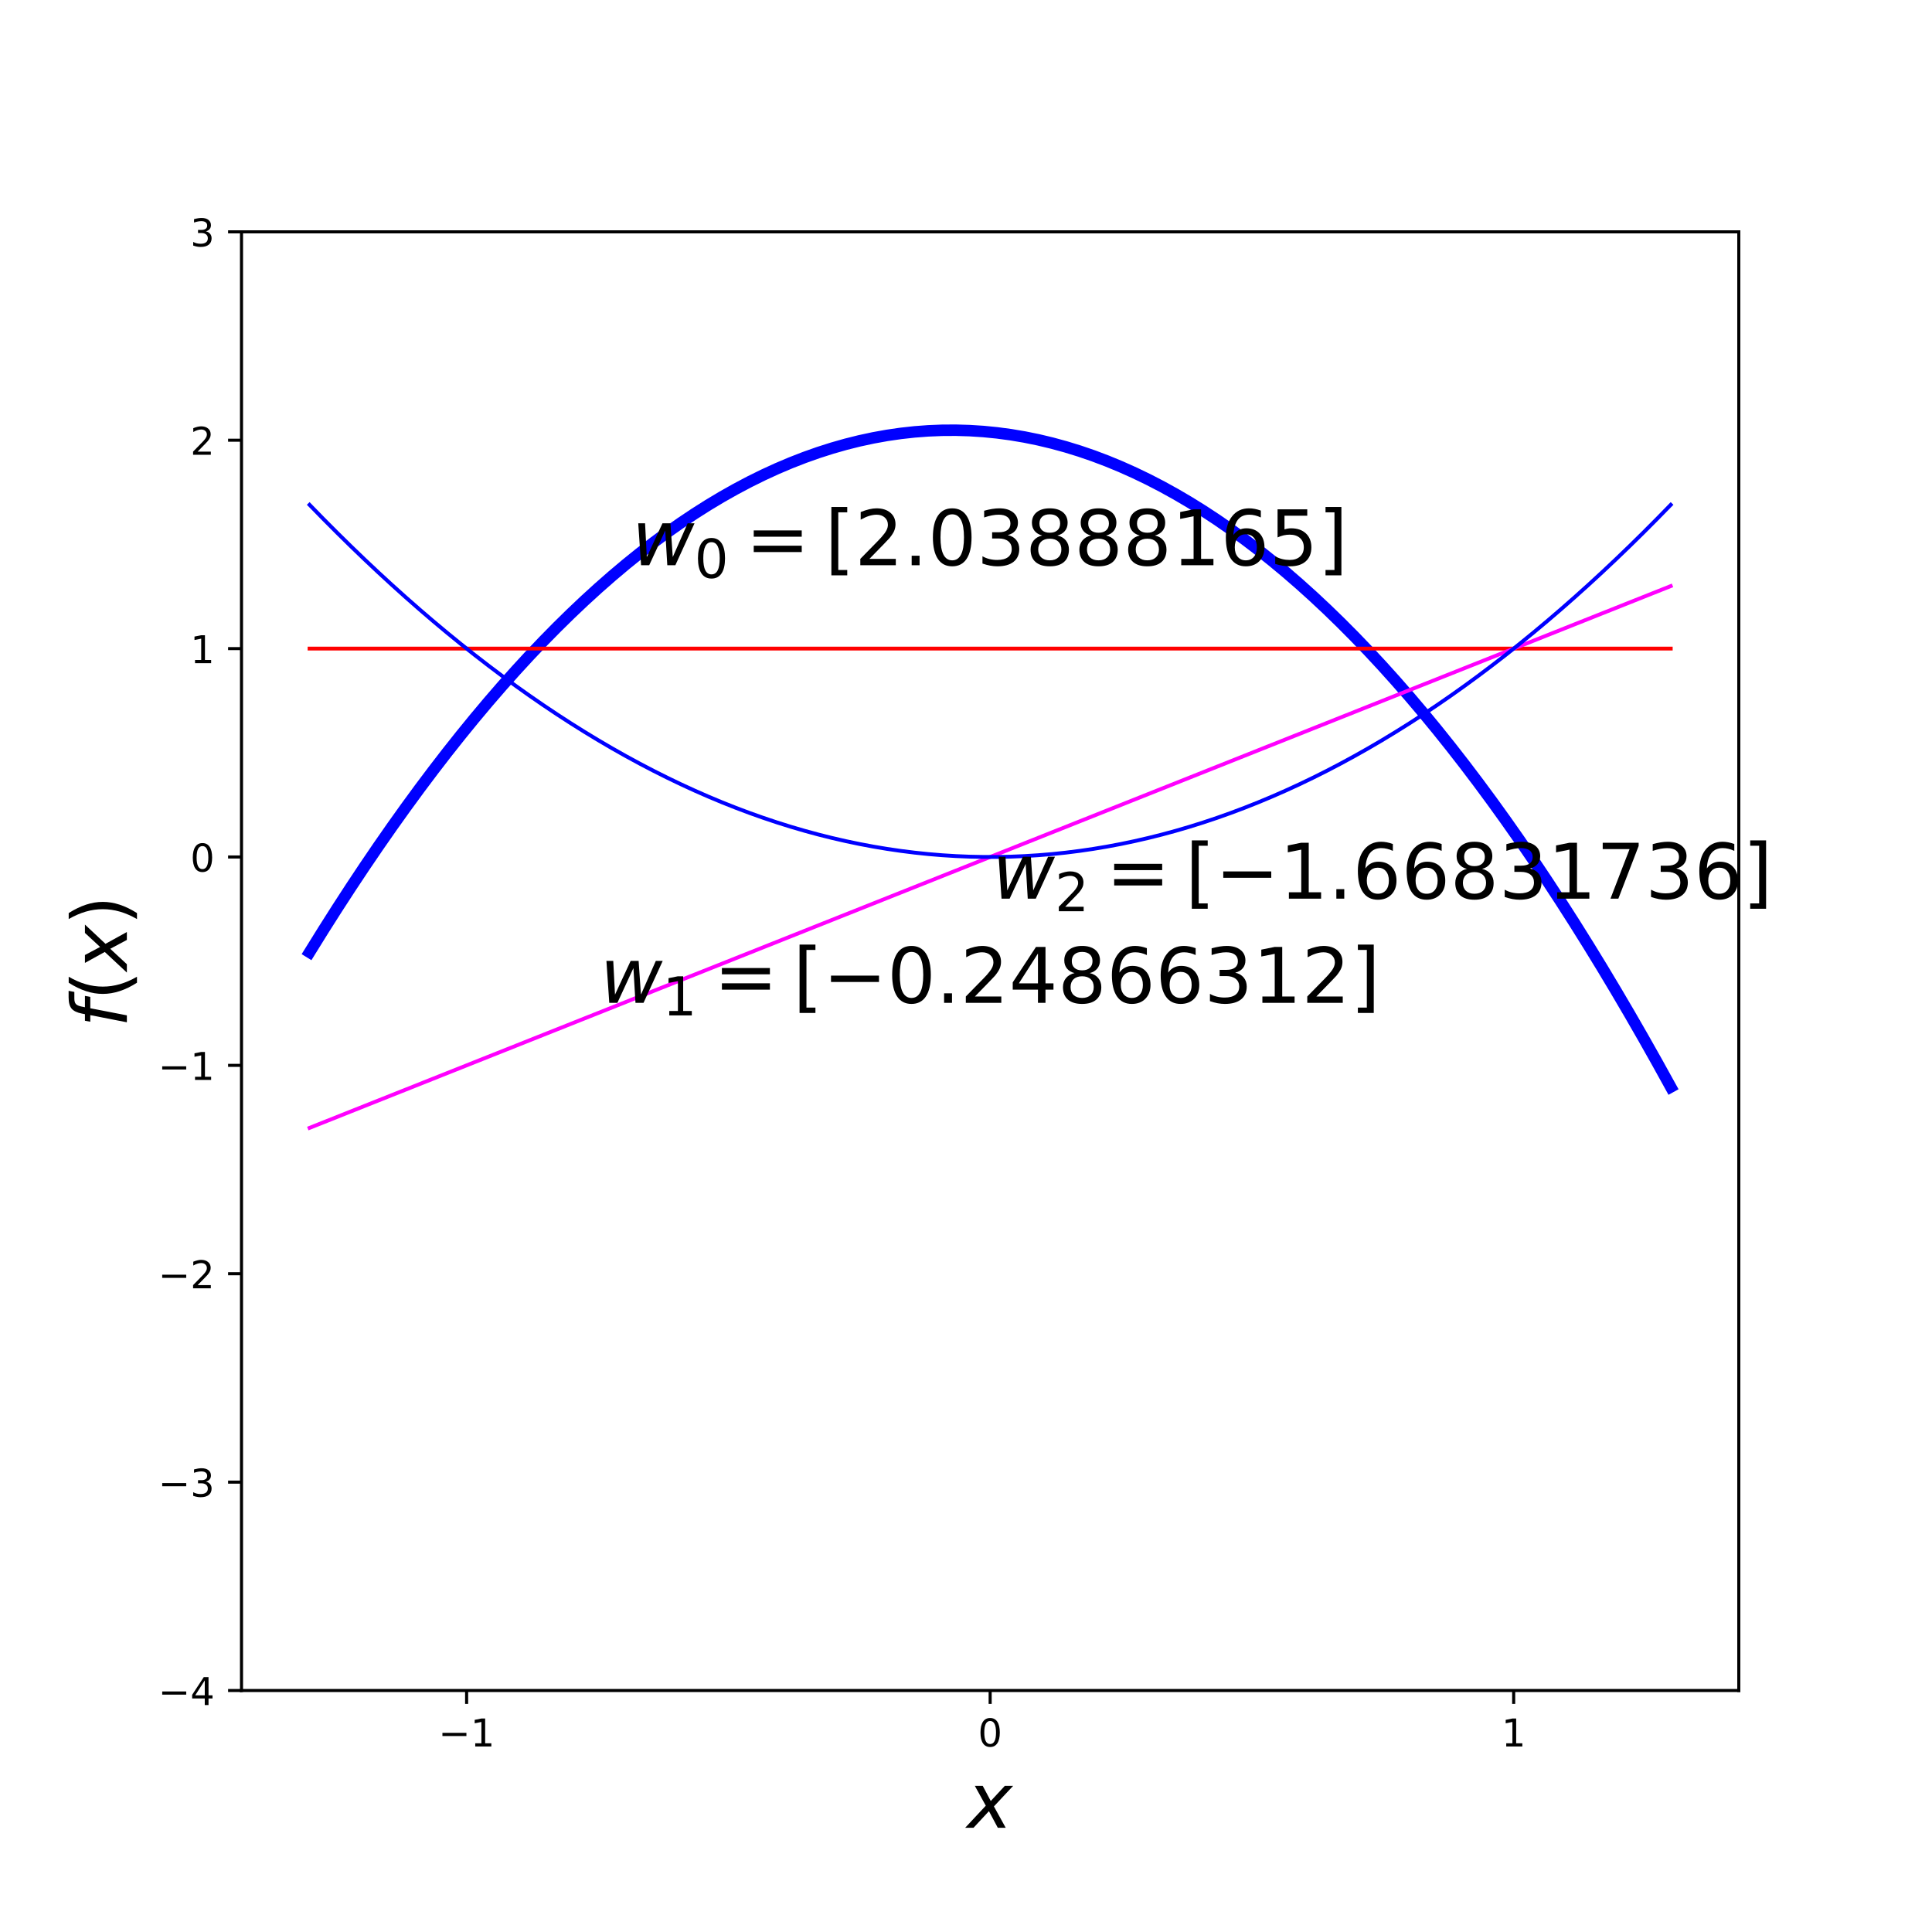
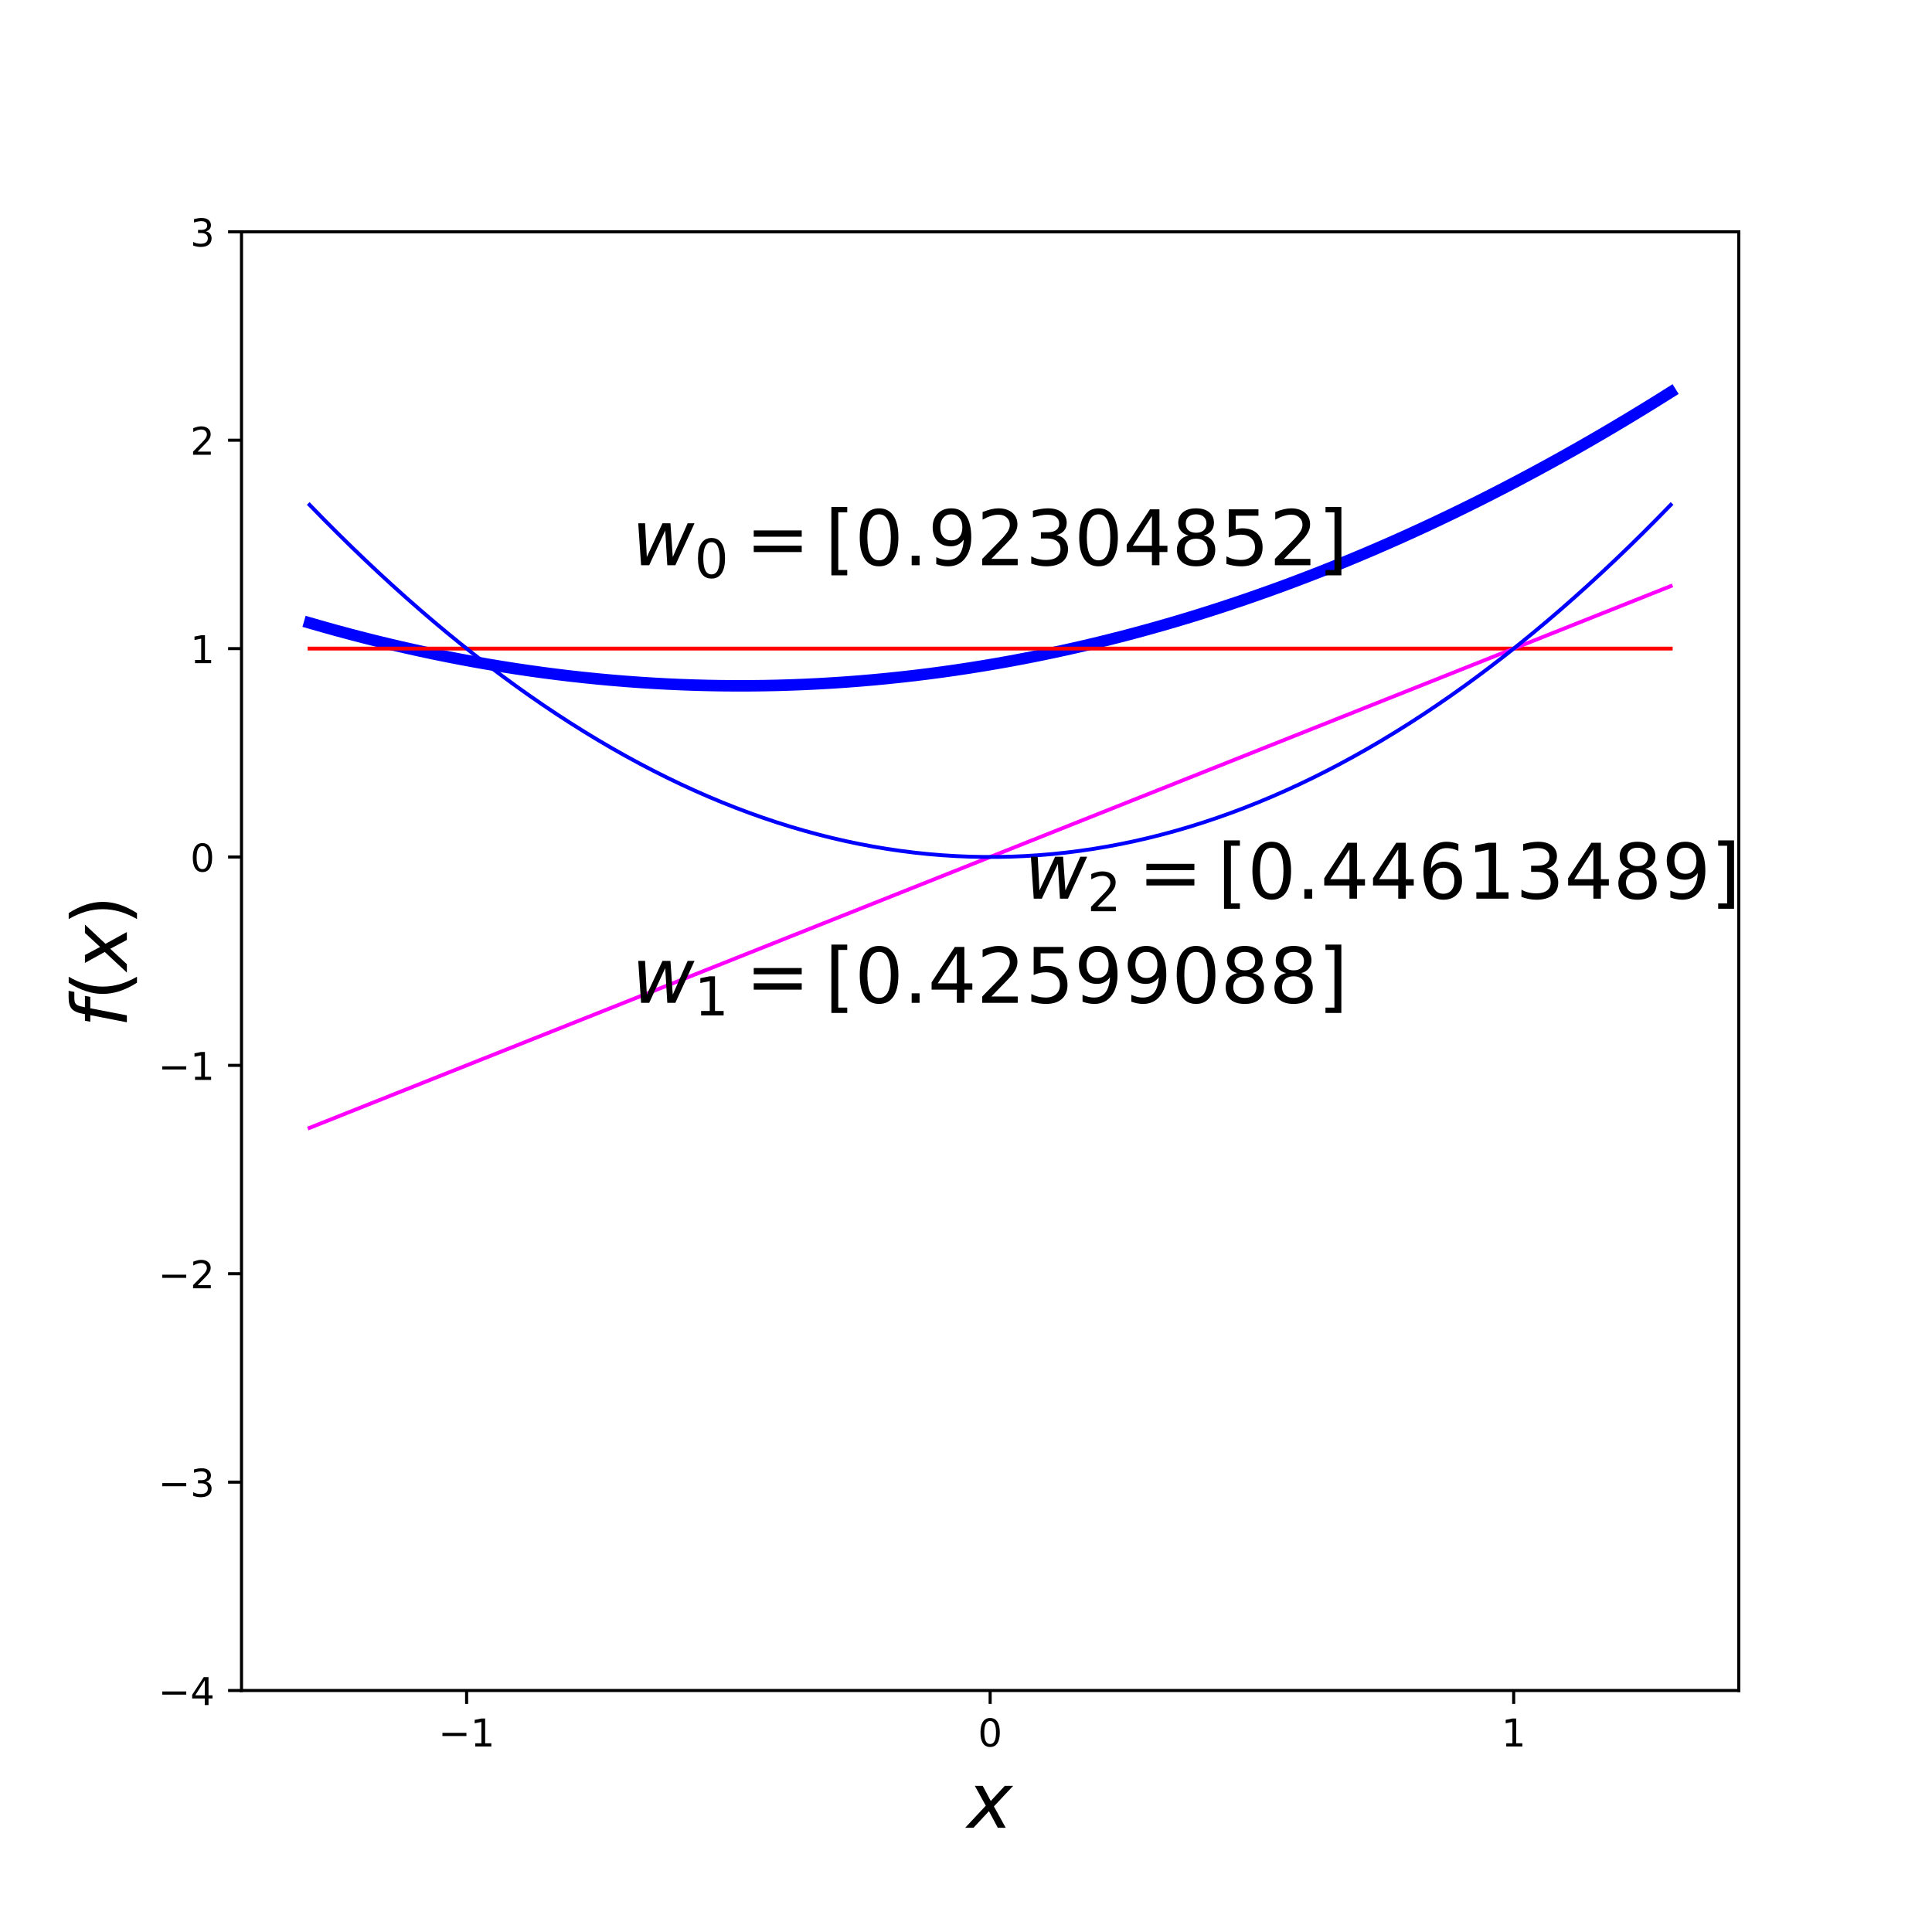
<svg xmlns="http://www.w3.org/2000/svg" xmlns:xlink="http://www.w3.org/1999/xlink" height="504pt" version="1.1" viewBox="0 0 504 504" width="504pt">
  <defs>
    <style type="text/css">
*{stroke-linecap:butt;stroke-linejoin:round;}
  </style>
  </defs>
  <g id="figure_1">
    <g id="patch_1">
      <path d="M 0 504  L 504 504  L 504 0  L 0 0  z " style="fill:none;" />
    </g>
    <g id="axes_1">
      <g id="patch_2">
        <path d="M 63 441  L 453.6 441  L 453.6 60.48  L 63 60.48  z " style="fill:none;" />
      </g>
      <g id="matplotlib.axis_1">
        <g id="xtick_1">
          <g id="line2d_1">
            <defs>
-               <path d="M 0 0  L 0 3.5  " id="m9ca0b32a2a" style="stroke:#000000;stroke-width:0.8;" />
-             </defs>
-             <g>
-               <use style="stroke:#000000;stroke-width:0.8;" x="121.727" xlink:href="#m9ca0b32a2a" y="441" />
+               <path d="M 0 0  L 0 3.5  " id="me545fd39de" style="stroke:#000000;stroke-width:0.8;" />
+             </defs>
+             <g>
+               <use style="stroke:#000000;stroke-width:0.8;" x="121.727" xlink:href="#me545fd39de" y="441" />
            </g>
          </g>
          <g id="text_1">
            <defs>
              <path d="M 10.594 35.5  L 73.188 35.5  L 73.188 27.203  L 10.594 27.203  z " id="DejaVuSans-2212" />
              <path d="M 12.406 8.297  L 28.516 8.297  L 28.516 63.922  L 10.984 60.406  L 10.984 69.391  L 28.422 72.906  L 38.281 72.906  L 38.281 8.297  L 54.391 8.297  L 54.391 0  L 12.406 0  z " id="DejaVuSans-31" />
            </defs>
            <g transform="translate(114.3555 455.5984)scale(0.1 -0.1)">
              <use xlink:href="#DejaVuSans-2212" />
              <use x="83.789" xlink:href="#DejaVuSans-31" />
            </g>
          </g>
        </g>
        <g id="xtick_2">
          <g id="line2d_2">
            <g>
-               <use style="stroke:#000000;stroke-width:0.8;" x="258.3" xlink:href="#m9ca0b32a2a" y="441" />
+               <use style="stroke:#000000;stroke-width:0.8;" x="258.3" xlink:href="#me545fd39de" y="441" />
            </g>
          </g>
          <g id="text_2">
            <defs>
              <path d="M 31.781 66.406  Q 24.172 66.406 20.328 58.906  Q 16.5 51.422 16.5 36.375  Q 16.5 21.391 20.328 13.891  Q 24.172 6.391 31.781 6.391  Q 39.453 6.391 43.281 13.891  Q 47.125 21.391 47.125 36.375  Q 47.125 51.422 43.281 58.906  Q 39.453 66.406 31.781 66.406  z M 31.781 74.219  Q 44.047 74.219 50.516 64.516  Q 56.984 54.828 56.984 36.375  Q 56.984 17.969 50.516 8.266  Q 44.047 -1.422 31.781 -1.422  Q 19.531 -1.422 13.062 8.266  Q 6.594 17.969 6.594 36.375  Q 6.594 54.828 13.062 64.516  Q 19.531 74.219 31.781 74.219  z " id="DejaVuSans-30" />
            </defs>
            <g transform="translate(255.1188 455.5984)scale(0.1 -0.1)">
              <use xlink:href="#DejaVuSans-30" />
            </g>
          </g>
        </g>
        <g id="xtick_3">
          <g id="line2d_3">
            <g>
-               <use style="stroke:#000000;stroke-width:0.8;" x="394.873" xlink:href="#m9ca0b32a2a" y="441" />
+               <use style="stroke:#000000;stroke-width:0.8;" x="394.873" xlink:href="#me545fd39de" y="441" />
            </g>
          </g>
          <g id="text_3">
            <g transform="translate(391.6922 455.5984)scale(0.1 -0.1)">
              <use xlink:href="#DejaVuSans-31" />
            </g>
          </g>
        </g>
        <g id="text_4">
          <defs>
            <path d="M 60.016 54.688  L 34.906 27.875  L 50.297 0  L 39.984 0  L 28.422 21.688  L 8.297 0  L -2.594 0  L 24.312 28.812  L 10.016 54.688  L 20.312 54.688  L 30.812 34.906  L 49.125 54.688  z " id="DejaVuSans-Oblique-78" />
          </defs>
          <g transform="translate(252.3 476.875)scale(0.2 -0.2)">
            <use transform="translate(0 0.3125)" xlink:href="#DejaVuSans-Oblique-78" />
          </g>
        </g>
      </g>
      <g id="matplotlib.axis_2">
        <g id="ytick_1">
          <g id="line2d_4">
            <defs>
-               <path d="M 0 0  L -3.5 0  " id="mf79752de7e" style="stroke:#000000;stroke-width:0.8;" />
-             </defs>
-             <g>
-               <use style="stroke:#000000;stroke-width:0.8;" x="63" xlink:href="#mf79752de7e" y="441" />
+               <path d="M 0 0  L -3.5 0  " id="mf4cc765313" style="stroke:#000000;stroke-width:0.8;" />
+             </defs>
+             <g>
+               <use style="stroke:#000000;stroke-width:0.8;" x="63" xlink:href="#mf4cc765313" y="441" />
            </g>
          </g>
          <g id="text_5">
            <defs>
              <path d="M 37.797 64.312  L 12.891 25.391  L 37.797 25.391  z M 35.203 72.906  L 47.609 72.906  L 47.609 25.391  L 58.016 25.391  L 58.016 17.188  L 47.609 17.188  L 47.609 0  L 37.797 0  L 37.797 17.188  L 4.891 17.188  L 4.891 26.703  z " id="DejaVuSans-34" />
            </defs>
            <g transform="translate(41.25781 444.7992)scale(0.1 -0.1)">
              <use xlink:href="#DejaVuSans-2212" />
              <use x="83.789" xlink:href="#DejaVuSans-34" />
            </g>
          </g>
        </g>
        <g id="ytick_2">
          <g id="line2d_5">
            <g>
-               <use style="stroke:#000000;stroke-width:0.8;" x="63" xlink:href="#mf79752de7e" y="386.64" />
+               <use style="stroke:#000000;stroke-width:0.8;" x="63" xlink:href="#mf4cc765313" y="386.64" />
            </g>
          </g>
          <g id="text_6">
            <defs>
              <path d="M 40.578 39.312  Q 47.656 37.797 51.625 33  Q 55.609 28.219 55.609 21.188  Q 55.609 10.406 48.188 4.484  Q 40.766 -1.422 27.094 -1.422  Q 22.516 -1.422 17.656 -0.516  Q 12.797 0.391 7.625 2.203  L 7.625 11.719  Q 11.719 9.328 16.594 8.109  Q 21.484 6.891 26.812 6.891  Q 36.078 6.891 40.938 10.547  Q 45.797 14.203 45.797 21.188  Q 45.797 27.641 41.281 31.266  Q 36.766 34.906 28.719 34.906  L 20.219 34.906  L 20.219 43.016  L 29.109 43.016  Q 36.375 43.016 40.234 45.922  Q 44.094 48.828 44.094 54.297  Q 44.094 59.906 40.109 62.906  Q 36.141 65.922 28.719 65.922  Q 24.656 65.922 20.016 65.031  Q 15.375 64.156 9.812 62.312  L 9.812 71.094  Q 15.438 72.656 20.344 73.438  Q 25.25 74.219 29.594 74.219  Q 40.828 74.219 47.359 69.109  Q 53.906 64.016 53.906 55.328  Q 53.906 49.266 50.438 45.094  Q 46.969 40.922 40.578 39.312  z " id="DejaVuSans-33" />
            </defs>
            <g transform="translate(41.25781 390.4392)scale(0.1 -0.1)">
              <use xlink:href="#DejaVuSans-2212" />
              <use x="83.789" xlink:href="#DejaVuSans-33" />
            </g>
          </g>
        </g>
        <g id="ytick_3">
          <g id="line2d_6">
            <g>
-               <use style="stroke:#000000;stroke-width:0.8;" x="63" xlink:href="#mf79752de7e" y="332.28" />
+               <use style="stroke:#000000;stroke-width:0.8;" x="63" xlink:href="#mf4cc765313" y="332.28" />
            </g>
          </g>
          <g id="text_7">
            <defs>
              <path d="M 19.188 8.297  L 53.609 8.297  L 53.609 0  L 7.328 0  L 7.328 8.297  Q 12.938 14.109 22.625 23.891  Q 32.328 33.688 34.812 36.531  Q 39.547 41.844 41.422 45.531  Q 43.312 49.219 43.312 52.781  Q 43.312 58.594 39.234 62.25  Q 35.156 65.922 28.609 65.922  Q 23.969 65.922 18.812 64.312  Q 13.672 62.703 7.812 59.422  L 7.812 69.391  Q 13.766 71.781 18.938 73  Q 24.125 74.219 28.422 74.219  Q 39.75 74.219 46.484 68.547  Q 53.219 62.891 53.219 53.422  Q 53.219 48.922 51.531 44.891  Q 49.859 40.875 45.406 35.406  Q 44.188 33.984 37.641 27.219  Q 31.109 20.453 19.188 8.297  z " id="DejaVuSans-32" />
            </defs>
            <g transform="translate(41.25781 336.0792)scale(0.1 -0.1)">
              <use xlink:href="#DejaVuSans-2212" />
              <use x="83.789" xlink:href="#DejaVuSans-32" />
            </g>
          </g>
        </g>
        <g id="ytick_4">
          <g id="line2d_7">
            <g>
-               <use style="stroke:#000000;stroke-width:0.8;" x="63" xlink:href="#mf79752de7e" y="277.92" />
+               <use style="stroke:#000000;stroke-width:0.8;" x="63" xlink:href="#mf4cc765313" y="277.92" />
            </g>
          </g>
          <g id="text_8">
            <g transform="translate(41.25781 281.7192)scale(0.1 -0.1)">
              <use xlink:href="#DejaVuSans-2212" />
              <use x="83.789" xlink:href="#DejaVuSans-31" />
            </g>
          </g>
        </g>
        <g id="ytick_5">
          <g id="line2d_8">
            <g>
-               <use style="stroke:#000000;stroke-width:0.8;" x="63" xlink:href="#mf79752de7e" y="223.56" />
+               <use style="stroke:#000000;stroke-width:0.8;" x="63" xlink:href="#mf4cc765313" y="223.56" />
            </g>
          </g>
          <g id="text_9">
            <g transform="translate(49.6375 227.3592)scale(0.1 -0.1)">
              <use xlink:href="#DejaVuSans-30" />
            </g>
          </g>
        </g>
        <g id="ytick_6">
          <g id="line2d_9">
            <g>
-               <use style="stroke:#000000;stroke-width:0.8;" x="63" xlink:href="#mf79752de7e" y="169.2" />
+               <use style="stroke:#000000;stroke-width:0.8;" x="63" xlink:href="#mf4cc765313" y="169.2" />
            </g>
          </g>
          <g id="text_10">
            <g transform="translate(49.6375 172.9992)scale(0.1 -0.1)">
              <use xlink:href="#DejaVuSans-31" />
            </g>
          </g>
        </g>
        <g id="ytick_7">
          <g id="line2d_10">
            <g>
-               <use style="stroke:#000000;stroke-width:0.8;" x="63" xlink:href="#mf79752de7e" y="114.84" />
+               <use style="stroke:#000000;stroke-width:0.8;" x="63" xlink:href="#mf4cc765313" y="114.84" />
            </g>
          </g>
          <g id="text_11">
            <g transform="translate(49.6375 118.6392)scale(0.1 -0.1)">
              <use xlink:href="#DejaVuSans-32" />
            </g>
          </g>
        </g>
        <g id="ytick_8">
          <g id="line2d_11">
            <g>
-               <use style="stroke:#000000;stroke-width:0.8;" x="63" xlink:href="#mf79752de7e" y="60.48" />
+               <use style="stroke:#000000;stroke-width:0.8;" x="63" xlink:href="#mf4cc765313" y="60.48" />
            </g>
          </g>
          <g id="text_12">
            <g transform="translate(49.6375 64.27922)scale(0.1 -0.1)">
              <use xlink:href="#DejaVuSans-33" />
            </g>
          </g>
        </g>
        <g id="text_13">
          <defs>
            <path d="M 47.797 75.984  L 46.391 68.5  L 37.797 68.5  Q 32.906 68.5 30.688 66.578  Q 28.469 64.656 27.391 59.516  L 26.422 54.688  L 41.219 54.688  L 39.891 47.703  L 25.094 47.703  L 15.828 0  L 6.781 0  L 16.109 47.703  L 7.516 47.703  L 8.797 54.688  L 17.391 54.688  L 18.109 58.5  Q 19.969 68.172 24.625 72.078  Q 29.297 75.984 39.312 75.984  z " id="DejaVuSans-Oblique-66" />
            <path d="M 31 75.875  Q 24.469 64.656 21.281 53.656  Q 18.109 42.672 18.109 31.391  Q 18.109 20.125 21.312 9.062  Q 24.516 -2 31 -13.188  L 23.188 -13.188  Q 15.875 -1.703 12.234 9.375  Q 8.594 20.453 8.594 31.391  Q 8.594 42.281 12.203 53.312  Q 15.828 64.359 23.188 75.875  z " id="DejaVuSans-28" />
            <path d="M 8.016 75.875  L 15.828 75.875  Q 23.141 64.359 26.781 53.312  Q 30.422 42.281 30.422 31.391  Q 30.422 20.453 26.781 9.375  Q 23.141 -1.703 15.828 -13.188  L 8.016 -13.188  Q 14.5 -2 17.703 9.062  Q 20.906 20.125 20.906 31.391  Q 20.906 42.672 17.703 53.656  Q 14.5 64.656 8.016 75.875  z " id="DejaVuSans-29" />
          </defs>
          <g transform="translate(33.09844 268.04)rotate(-90)scale(0.2 -0.2)">
            <use transform="translate(0 0.015625)" xlink:href="#DejaVuSans-Oblique-66" />
            <use transform="translate(35.20508 0.015625)" xlink:href="#DejaVuSans-28" />
            <use transform="translate(74.21875 0.015625)" xlink:href="#DejaVuSans-Oblique-78" />
            <use transform="translate(133.3984 0.015625)" xlink:href="#DejaVuSans-29" />
          </g>
        </g>
      </g>
      <g id="line2d_12">
-         <path clip-path="url(#p54ebf126b9)" d="M 80.755 248.42  L 84.341 242.645  L 87.928 236.995  L 91.515 231.47  L 95.102 226.07  L 98.688 220.796  L 102.275 215.646  L 105.862 210.622  L 109.449 205.722  L 113.036 200.948  L 116.622 196.299  L 120.209 191.775  L 123.796 187.376  L 127.383 183.102  L 130.969 178.954  L 134.556 174.93  L 138.143 171.032  L 141.73 167.258  L 145.317 163.61  L 148.903 160.087  L 152.49 156.689  L 156.077 153.416  L 159.664 150.268  L 163.25 147.245  L 166.837 144.348  L 170.424 141.575  L 174.011 138.928  L 177.598 136.405  L 181.184 134.008  L 184.771 131.736  L 188.358 129.589  L 191.945 127.567  L 195.531 125.67  L 199.118 123.898  L 202.705 122.252  L 206.292 120.73  L 209.879 119.334  L 213.465 118.062  L 217.052 116.916  L 220.639 115.895  L 224.226 114.999  L 227.812 114.228  L 231.399 113.582  L 234.986 113.062  L 238.573 112.666  L 242.16 112.396  L 245.746 112.25  L 249.333 112.23  L 252.92 112.335  L 256.507 112.565  L 260.093 112.92  L 263.68 113.4  L 267.267 114.005  L 270.854 114.735  L 274.44 115.591  L 278.027 116.571  L 281.614 117.677  L 285.201 118.907  L 288.788 120.263  L 292.374 121.744  L 295.961 123.35  L 299.548 125.081  L 303.135 126.937  L 306.721 128.919  L 310.308 131.025  L 313.895 133.257  L 317.482 135.613  L 321.069 138.095  L 324.655 140.702  L 328.242 143.434  L 331.829 146.291  L 335.416 149.273  L 339.002 152.38  L 342.589 155.613  L 346.176 158.97  L 349.763 162.453  L 353.35 166.06  L 356.936 169.793  L 360.523 173.651  L 364.11 177.634  L 367.697 181.742  L 371.283 185.975  L 374.87 190.333  L 378.457 194.817  L 382.044 199.425  L 385.631 204.159  L 389.217 209.018  L 392.804 214.001  L 396.391 219.11  L 399.978 224.344  L 403.564 229.703  L 407.151 235.187  L 410.738 240.797  L 414.325 246.531  L 417.912 252.391  L 421.498 258.375  L 425.085 264.485  L 428.672 270.72  L 432.259 277.08  L 435.845 283.565  " style="fill:none;stroke:#0000ff;stroke-linecap:square;stroke-width:3;" />
+         <path clip-path="url(#p36ac62443d)" d="M 80.755 162.501  L 84.341 163.532  L 87.928 164.53  L 91.515 165.494  L 95.102 166.425  L 98.688 167.322  L 102.275 168.186  L 105.862 169.016  L 109.449 169.813  L 113.036 170.577  L 116.622 171.307  L 120.209 172.003  L 123.796 172.667  L 127.383 173.296  L 130.969 173.892  L 134.556 174.455  L 138.143 174.984  L 141.73 175.48  L 145.317 175.943  L 148.903 176.372  L 152.49 176.767  L 156.077 177.129  L 159.664 177.458  L 163.25 177.753  L 166.837 178.014  L 170.424 178.243  L 174.011 178.437  L 177.598 178.599  L 181.184 178.726  L 184.771 178.821  L 188.358 178.882  L 191.945 178.909  L 195.531 178.903  L 199.118 178.864  L 202.705 178.791  L 206.292 178.685  L 209.879 178.545  L 213.465 178.371  L 217.052 178.165  L 220.639 177.925  L 224.226 177.651  L 227.812 177.344  L 231.399 177.003  L 234.986 176.629  L 238.573 176.222  L 242.16 175.781  L 245.746 175.307  L 249.333 174.799  L 252.92 174.258  L 256.507 173.683  L 260.093 173.075  L 263.68 172.433  L 267.267 171.758  L 270.854 171.05  L 274.44 170.308  L 278.027 169.532  L 281.614 168.723  L 285.201 167.881  L 288.788 167.005  L 292.374 166.096  L 295.961 165.153  L 299.548 164.177  L 303.135 163.167  L 306.721 162.124  L 310.308 161.048  L 313.895 159.938  L 317.482 158.794  L 321.069 157.618  L 324.655 156.407  L 328.242 155.163  L 331.829 153.886  L 335.416 152.576  L 339.002 151.231  L 342.589 149.854  L 346.176 148.443  L 349.763 146.998  L 353.35 145.52  L 356.936 144.009  L 360.523 142.464  L 364.11 140.886  L 367.697 139.274  L 371.283 137.629  L 374.87 135.95  L 378.457 134.238  L 382.044 132.492  L 385.631 130.713  L 389.217 128.9  L 392.804 127.055  L 396.391 125.175  L 399.978 123.262  L 403.564 121.316  L 407.151 119.336  L 410.738 117.323  L 414.325 115.276  L 417.912 113.196  L 421.498 111.082  L 425.085 108.935  L 428.672 106.755  L 432.259 104.541  L 435.845 102.293  " style="fill:none;stroke:#0000ff;stroke-linecap:square;stroke-width:3;" />
      </g>
      <g id="line2d_13">
-         <path clip-path="url(#p54ebf126b9)" d="M 80.755 169.2  L 84.341 169.2  L 87.928 169.2  L 91.515 169.2  L 95.102 169.2  L 98.688 169.2  L 102.275 169.2  L 105.862 169.2  L 109.449 169.2  L 113.036 169.2  L 116.622 169.2  L 120.209 169.2  L 123.796 169.2  L 127.383 169.2  L 130.969 169.2  L 134.556 169.2  L 138.143 169.2  L 141.73 169.2  L 145.317 169.2  L 148.903 169.2  L 152.49 169.2  L 156.077 169.2  L 159.664 169.2  L 163.25 169.2  L 166.837 169.2  L 170.424 169.2  L 174.011 169.2  L 177.598 169.2  L 181.184 169.2  L 184.771 169.2  L 188.358 169.2  L 191.945 169.2  L 195.531 169.2  L 199.118 169.2  L 202.705 169.2  L 206.292 169.2  L 209.879 169.2  L 213.465 169.2  L 217.052 169.2  L 220.639 169.2  L 224.226 169.2  L 227.812 169.2  L 231.399 169.2  L 234.986 169.2  L 238.573 169.2  L 242.16 169.2  L 245.746 169.2  L 249.333 169.2  L 252.92 169.2  L 256.507 169.2  L 260.093 169.2  L 263.68 169.2  L 267.267 169.2  L 270.854 169.2  L 274.44 169.2  L 278.027 169.2  L 281.614 169.2  L 285.201 169.2  L 288.788 169.2  L 292.374 169.2  L 295.961 169.2  L 299.548 169.2  L 303.135 169.2  L 306.721 169.2  L 310.308 169.2  L 313.895 169.2  L 317.482 169.2  L 321.069 169.2  L 324.655 169.2  L 328.242 169.2  L 331.829 169.2  L 335.416 169.2  L 339.002 169.2  L 342.589 169.2  L 346.176 169.2  L 349.763 169.2  L 353.35 169.2  L 356.936 169.2  L 360.523 169.2  L 364.11 169.2  L 367.697 169.2  L 371.283 169.2  L 374.87 169.2  L 378.457 169.2  L 382.044 169.2  L 385.631 169.2  L 389.217 169.2  L 392.804 169.2  L 396.391 169.2  L 399.978 169.2  L 403.564 169.2  L 407.151 169.2  L 410.738 169.2  L 414.325 169.2  L 417.912 169.2  L 421.498 169.2  L 425.085 169.2  L 428.672 169.2  L 432.259 169.2  L 435.845 169.2  " style="fill:none;stroke:#ff0000;stroke-linecap:square;" />
+         <path clip-path="url(#p36ac62443d)" d="M 80.755 169.2  L 84.341 169.2  L 87.928 169.2  L 91.515 169.2  L 95.102 169.2  L 98.688 169.2  L 102.275 169.2  L 105.862 169.2  L 109.449 169.2  L 113.036 169.2  L 116.622 169.2  L 120.209 169.2  L 123.796 169.2  L 127.383 169.2  L 130.969 169.2  L 134.556 169.2  L 138.143 169.2  L 141.73 169.2  L 145.317 169.2  L 148.903 169.2  L 152.49 169.2  L 156.077 169.2  L 159.664 169.2  L 163.25 169.2  L 166.837 169.2  L 170.424 169.2  L 174.011 169.2  L 177.598 169.2  L 181.184 169.2  L 184.771 169.2  L 188.358 169.2  L 191.945 169.2  L 195.531 169.2  L 199.118 169.2  L 202.705 169.2  L 206.292 169.2  L 209.879 169.2  L 213.465 169.2  L 217.052 169.2  L 220.639 169.2  L 224.226 169.2  L 227.812 169.2  L 231.399 169.2  L 234.986 169.2  L 238.573 169.2  L 242.16 169.2  L 245.746 169.2  L 249.333 169.2  L 252.92 169.2  L 256.507 169.2  L 260.093 169.2  L 263.68 169.2  L 267.267 169.2  L 270.854 169.2  L 274.44 169.2  L 278.027 169.2  L 281.614 169.2  L 285.201 169.2  L 288.788 169.2  L 292.374 169.2  L 295.961 169.2  L 299.548 169.2  L 303.135 169.2  L 306.721 169.2  L 310.308 169.2  L 313.895 169.2  L 317.482 169.2  L 321.069 169.2  L 324.655 169.2  L 328.242 169.2  L 331.829 169.2  L 335.416 169.2  L 339.002 169.2  L 342.589 169.2  L 346.176 169.2  L 349.763 169.2  L 353.35 169.2  L 356.936 169.2  L 360.523 169.2  L 364.11 169.2  L 367.697 169.2  L 371.283 169.2  L 374.87 169.2  L 378.457 169.2  L 382.044 169.2  L 385.631 169.2  L 389.217 169.2  L 392.804 169.2  L 396.391 169.2  L 399.978 169.2  L 403.564 169.2  L 407.151 169.2  L 410.738 169.2  L 414.325 169.2  L 417.912 169.2  L 421.498 169.2  L 425.085 169.2  L 428.672 169.2  L 432.259 169.2  L 435.845 169.2  " style="fill:none;stroke:#ff0000;stroke-linecap:square;" />
      </g>
      <g id="line2d_14">
-         <path clip-path="url(#p54ebf126b9)" d="M 80.755 294.228  L 84.341 292.8  L 87.928 291.373  L 91.515 289.945  L 95.102 288.517  L 98.688 287.09  L 102.275 285.662  L 105.862 284.235  L 109.449 282.807  L 113.036 281.379  L 116.622 279.952  L 120.209 278.524  L 123.796 277.096  L 127.383 275.669  L 130.969 274.241  L 134.556 272.813  L 138.143 271.386  L 141.73 269.958  L 145.317 268.531  L 148.903 267.103  L 152.49 265.675  L 156.077 264.248  L 159.664 262.82  L 163.25 261.392  L 166.837 259.965  L 170.424 258.537  L 174.011 257.109  L 177.598 255.682  L 181.184 254.254  L 184.771 252.827  L 188.358 251.399  L 191.945 249.971  L 195.531 248.544  L 199.118 247.116  L 202.705 245.688  L 206.292 244.261  L 209.879 242.833  L 213.465 241.405  L 217.052 239.978  L 220.639 238.55  L 224.226 237.123  L 227.812 235.695  L 231.399 234.267  L 234.986 232.84  L 238.573 231.412  L 242.16 229.984  L 245.746 228.557  L 249.333 227.129  L 252.92 225.701  L 256.507 224.274  L 260.093 222.846  L 263.68 221.419  L 267.267 219.991  L 270.854 218.563  L 274.44 217.136  L 278.027 215.708  L 281.614 214.28  L 285.201 212.853  L 288.788 211.425  L 292.374 209.997  L 295.961 208.57  L 299.548 207.142  L 303.135 205.715  L 306.721 204.287  L 310.308 202.859  L 313.895 201.432  L 317.482 200.004  L 321.069 198.576  L 324.655 197.149  L 328.242 195.721  L 331.829 194.293  L 335.416 192.866  L 339.002 191.438  L 342.589 190.011  L 346.176 188.583  L 349.763 187.155  L 353.35 185.728  L 356.936 184.3  L 360.523 182.872  L 364.11 181.445  L 367.697 180.017  L 371.283 178.589  L 374.87 177.162  L 378.457 175.734  L 382.044 174.307  L 385.631 172.879  L 389.217 171.451  L 392.804 170.024  L 396.391 168.596  L 399.978 167.168  L 403.564 165.741  L 407.151 164.313  L 410.738 162.885  L 414.325 161.458  L 417.912 160.03  L 421.498 158.603  L 425.085 157.175  L 428.672 155.747  L 432.259 154.32  L 435.845 152.892  " style="fill:none;stroke:#ff00ff;stroke-linecap:square;" />
+         <path clip-path="url(#p36ac62443d)" d="M 80.755 294.228  L 84.341 292.8  L 87.928 291.373  L 91.515 289.945  L 95.102 288.517  L 98.688 287.09  L 102.275 285.662  L 105.862 284.235  L 109.449 282.807  L 113.036 281.379  L 116.622 279.952  L 120.209 278.524  L 123.796 277.096  L 127.383 275.669  L 130.969 274.241  L 134.556 272.813  L 138.143 271.386  L 141.73 269.958  L 145.317 268.531  L 148.903 267.103  L 152.49 265.675  L 156.077 264.248  L 159.664 262.82  L 163.25 261.392  L 166.837 259.965  L 170.424 258.537  L 174.011 257.109  L 177.598 255.682  L 181.184 254.254  L 184.771 252.827  L 188.358 251.399  L 191.945 249.971  L 195.531 248.544  L 199.118 247.116  L 202.705 245.688  L 206.292 244.261  L 209.879 242.833  L 213.465 241.405  L 217.052 239.978  L 220.639 238.55  L 224.226 237.123  L 227.812 235.695  L 231.399 234.267  L 234.986 232.84  L 238.573 231.412  L 242.16 229.984  L 245.746 228.557  L 249.333 227.129  L 252.92 225.701  L 256.507 224.274  L 260.093 222.846  L 263.68 221.419  L 267.267 219.991  L 270.854 218.563  L 274.44 217.136  L 278.027 215.708  L 281.614 214.28  L 285.201 212.853  L 288.788 211.425  L 292.374 209.997  L 295.961 208.57  L 299.548 207.142  L 303.135 205.715  L 306.721 204.287  L 310.308 202.859  L 313.895 201.432  L 317.482 200.004  L 321.069 198.576  L 324.655 197.149  L 328.242 195.721  L 331.829 194.293  L 335.416 192.866  L 339.002 191.438  L 342.589 190.011  L 346.176 188.583  L 349.763 187.155  L 353.35 185.728  L 356.936 184.3  L 360.523 182.872  L 364.11 181.445  L 367.697 180.017  L 371.283 178.589  L 374.87 177.162  L 378.457 175.734  L 382.044 174.307  L 385.631 172.879  L 389.217 171.451  L 392.804 170.024  L 396.391 168.596  L 399.978 167.168  L 403.564 165.741  L 407.151 164.313  L 410.738 162.885  L 414.325 161.458  L 417.912 160.03  L 421.498 158.603  L 425.085 157.175  L 428.672 155.747  L 432.259 154.32  L 435.845 152.892  " style="fill:none;stroke:#ff00ff;stroke-linecap:square;" />
      </g>
      <g id="line2d_15">
-         <path clip-path="url(#p54ebf126b9)" d="M 80.755 131.692  L 84.341 135.366  L 87.928 138.965  L 91.515 142.49  L 95.102 145.939  L 98.688 149.314  L 102.275 152.613  L 105.862 155.837  L 109.449 158.987  L 113.036 162.061  L 116.622 165.061  L 120.209 167.985  L 123.796 170.835  L 127.383 173.609  L 130.969 176.309  L 134.556 178.933  L 138.143 181.483  L 141.73 183.958  L 145.317 186.357  L 148.903 188.682  L 152.49 190.931  L 156.077 193.106  L 159.664 195.206  L 163.25 197.23  L 166.837 199.18  L 170.424 201.055  L 174.011 202.854  L 177.598 204.579  L 181.184 206.229  L 184.771 207.803  L 188.358 209.303  L 191.945 210.728  L 195.531 212.078  L 199.118 213.352  L 202.705 214.552  L 206.292 215.677  L 209.879 216.727  L 213.465 217.702  L 217.052 218.601  L 220.639 219.426  L 224.226 220.176  L 227.812 220.851  L 231.399 221.451  L 234.986 221.976  L 238.573 222.426  L 242.16 222.801  L 245.746 223.101  L 249.333 223.326  L 252.92 223.476  L 256.507 223.551  L 260.093 223.551  L 263.68 223.476  L 267.267 223.326  L 270.854 223.101  L 274.44 222.801  L 278.027 222.426  L 281.614 221.976  L 285.201 221.451  L 288.788 220.851  L 292.374 220.176  L 295.961 219.426  L 299.548 218.601  L 303.135 217.702  L 306.721 216.727  L 310.308 215.677  L 313.895 214.552  L 317.482 213.352  L 321.069 212.078  L 324.655 210.728  L 328.242 209.303  L 331.829 207.803  L 335.416 206.229  L 339.002 204.579  L 342.589 202.854  L 346.176 201.055  L 349.763 199.18  L 353.35 197.23  L 356.936 195.206  L 360.523 193.106  L 364.11 190.931  L 367.697 188.682  L 371.283 186.357  L 374.87 183.958  L 378.457 181.483  L 382.044 178.933  L 385.631 176.309  L 389.217 173.609  L 392.804 170.835  L 396.391 167.985  L 399.978 165.061  L 403.564 162.061  L 407.151 158.987  L 410.738 155.837  L 414.325 152.613  L 417.912 149.314  L 421.498 145.939  L 425.085 142.49  L 428.672 138.965  L 432.259 135.366  L 435.845 131.692  " style="fill:none;stroke:#0000ff;stroke-linecap:square;" />
+         <path clip-path="url(#p36ac62443d)" d="M 80.755 131.692  L 84.341 135.366  L 87.928 138.965  L 91.515 142.49  L 95.102 145.939  L 98.688 149.314  L 102.275 152.613  L 105.862 155.837  L 109.449 158.987  L 113.036 162.061  L 116.622 165.061  L 120.209 167.985  L 123.796 170.835  L 127.383 173.609  L 130.969 176.309  L 134.556 178.933  L 138.143 181.483  L 141.73 183.958  L 145.317 186.357  L 148.903 188.682  L 152.49 190.931  L 156.077 193.106  L 159.664 195.206  L 163.25 197.23  L 166.837 199.18  L 170.424 201.055  L 174.011 202.854  L 177.598 204.579  L 181.184 206.229  L 184.771 207.803  L 188.358 209.303  L 191.945 210.728  L 195.531 212.078  L 199.118 213.352  L 202.705 214.552  L 206.292 215.677  L 209.879 216.727  L 213.465 217.702  L 217.052 218.601  L 220.639 219.426  L 224.226 220.176  L 227.812 220.851  L 231.399 221.451  L 234.986 221.976  L 238.573 222.426  L 242.16 222.801  L 245.746 223.101  L 249.333 223.326  L 252.92 223.476  L 256.507 223.551  L 260.093 223.551  L 263.68 223.476  L 267.267 223.326  L 270.854 223.101  L 274.44 222.801  L 278.027 222.426  L 281.614 221.976  L 285.201 221.451  L 288.788 220.851  L 292.374 220.176  L 295.961 219.426  L 299.548 218.601  L 303.135 217.702  L 306.721 216.727  L 310.308 215.677  L 313.895 214.552  L 317.482 213.352  L 321.069 212.078  L 324.655 210.728  L 328.242 209.303  L 331.829 207.803  L 335.416 206.229  L 339.002 204.579  L 342.589 202.854  L 346.176 201.055  L 349.763 199.18  L 353.35 197.23  L 356.936 195.206  L 360.523 193.106  L 364.11 190.931  L 367.697 188.682  L 371.283 186.357  L 374.87 183.958  L 378.457 181.483  L 382.044 178.933  L 385.631 176.309  L 389.217 173.609  L 392.804 170.835  L 396.391 167.985  L 399.978 165.061  L 403.564 162.061  L 407.151 158.987  L 410.738 155.837  L 414.325 152.613  L 417.912 149.314  L 421.498 145.939  L 425.085 142.49  L 428.672 138.965  L 432.259 135.366  L 435.845 131.692  " style="fill:none;stroke:#0000ff;stroke-linecap:square;" />
      </g>
      <g id="patch_3">
        <path d="M 63 441  L 63 60.48  " style="fill:none;stroke:#000000;stroke-linecap:square;stroke-linejoin:miter;stroke-width:0.8;" />
      </g>
      <g id="patch_4">
        <path d="M 453.6 441  L 453.6 60.48  " style="fill:none;stroke:#000000;stroke-linecap:square;stroke-linejoin:miter;stroke-width:0.8;" />
      </g>
      <g id="patch_5">
        <path d="M 63 441  L 453.6 441  " style="fill:none;stroke:#000000;stroke-linecap:square;stroke-linejoin:miter;stroke-width:0.8;" />
      </g>
      <g id="patch_6">
        <path d="M 63 60.48  L 453.6 60.48  " style="fill:none;stroke:#000000;stroke-linecap:square;stroke-linejoin:miter;stroke-width:0.8;" />
      </g>
      <g id="text_14">
        <defs>
          <path d="M 8.5 54.688  L 17.391 54.688  L 19.672 10.688  L 40.094 54.688  L 50.484 54.688  L 53.516 10.688  L 72.906 54.688  L 81.891 54.688  L 56.891 0  L 46.391 0  L 43.703 45.312  L 22.797 0  L 12.203 0  z " id="DejaVuSans-Oblique-77" />
          <path d="M 10.594 45.406  L 73.188 45.406  L 73.188 37.203  L 10.594 37.203  z M 10.594 25.484  L 73.188 25.484  L 73.188 17.188  L 10.594 17.188  z " id="DejaVuSans-3d" />
          <path d="M 8.594 75.984  L 29.297 75.984  L 29.297 69  L 17.578 69  L 17.578 -6.203  L 29.297 -6.203  L 29.297 -13.188  L 8.594 -13.188  z " id="DejaVuSans-5b" />
          <path d="M 10.688 12.406  L 21 12.406  L 21 0  L 10.688 0  z " id="DejaVuSans-2e" />
+           <path d="M 10.984 1.516  L 10.984 10.5  Q 14.703 8.734 18.5 7.812  Q 22.312 6.891 25.984 6.891  Q 35.75 6.891 40.891 13.453  Q 46.047 20.016 46.781 33.406  Q 43.953 29.203 39.594 26.953  Q 35.25 24.703 29.984 24.703  Q 19.047 24.703 12.672 31.312  Q 6.297 37.938 6.297 49.422  Q 6.297 60.641 12.938 67.422  Q 19.578 74.219 30.609 74.219  Q 43.266 74.219 49.922 64.516  Q 56.594 54.828 56.594 36.375  Q 56.594 19.141 48.406 8.859  Q 40.234 -1.422 26.422 -1.422  Q 22.703 -1.422 18.891 -0.688  Q 15.094 0.047 10.984 1.516  z M 30.609 32.422  Q 37.25 32.422 41.125 36.953  Q 45.016 41.5 45.016 49.422  Q 45.016 57.281 41.125 61.844  Q 37.25 66.406 30.609 66.406  Q 23.969 66.406 20.094 61.844  Q 16.219 57.281 16.219 49.422  Q 16.219 41.5 20.094 36.953  Q 23.969 32.422 30.609 32.422  z " id="DejaVuSans-39" />
          <path d="M 31.781 34.625  Q 24.75 34.625 20.719 30.859  Q 16.703 27.094 16.703 20.516  Q 16.703 13.922 20.719 10.156  Q 24.75 6.391 31.781 6.391  Q 38.812 6.391 42.859 10.172  Q 46.922 13.969 46.922 20.516  Q 46.922 27.094 42.891 30.859  Q 38.875 34.625 31.781 34.625  z M 21.922 38.812  Q 15.578 40.375 12.031 44.719  Q 8.5 49.078 8.5 55.328  Q 8.5 64.062 14.719 69.141  Q 20.953 74.219 31.781 74.219  Q 42.672 74.219 48.875 69.141  Q 55.078 64.062 55.078 55.328  Q 55.078 49.078 51.531 44.719  Q 48 40.375 41.703 38.812  Q 48.828 37.156 52.797 32.312  Q 56.781 27.484 56.781 20.516  Q 56.781 9.906 50.312 4.234  Q 43.844 -1.422 31.781 -1.422  Q 19.734 -1.422 13.25 4.234  Q 6.781 9.906 6.781 20.516  Q 6.781 27.484 10.781 32.312  Q 14.797 37.156 21.922 38.812  z M 18.312 54.391  Q 18.312 48.734 21.844 45.562  Q 25.391 42.391 31.781 42.391  Q 38.141 42.391 41.719 45.562  Q 45.312 48.734 45.312 54.391  Q 45.312 60.062 41.719 63.234  Q 38.141 66.406 31.781 66.406  Q 25.391 66.406 21.844 63.234  Q 18.312 60.062 18.312 54.391  z " id="DejaVuSans-38" />
-           <path d="M 33.016 40.375  Q 26.375 40.375 22.484 35.828  Q 18.609 31.297 18.609 23.391  Q 18.609 15.531 22.484 10.953  Q 26.375 6.391 33.016 6.391  Q 39.656 6.391 43.531 10.953  Q 47.406 15.531 47.406 23.391  Q 47.406 31.297 43.531 35.828  Q 39.656 40.375 33.016 40.375  z M 52.594 71.297  L 52.594 62.312  Q 48.875 64.062 45.094 64.984  Q 41.312 65.922 37.594 65.922  Q 27.828 65.922 22.672 59.328  Q 17.531 52.734 16.797 39.406  Q 19.672 43.656 24.016 45.922  Q 28.375 48.188 33.594 48.188  Q 44.578 48.188 50.953 41.516  Q 57.328 34.859 57.328 23.391  Q 57.328 12.156 50.688 5.359  Q 44.047 -1.422 33.016 -1.422  Q 20.359 -1.422 13.672 8.266  Q 6.984 17.969 6.984 36.375  Q 6.984 53.656 15.188 63.938  Q 23.391 74.219 37.203 74.219  Q 40.922 74.219 44.703 73.484  Q 48.484 72.75 52.594 71.297  z " id="DejaVuSans-36" />
          <path d="M 10.797 72.906  L 49.516 72.906  L 49.516 64.594  L 19.828 64.594  L 19.828 46.734  Q 21.969 47.469 24.109 47.828  Q 26.266 48.188 28.422 48.188  Q 40.625 48.188 47.75 41.5  Q 54.891 34.812 54.891 23.391  Q 54.891 11.625 47.562 5.094  Q 40.234 -1.422 26.906 -1.422  Q 22.312 -1.422 17.547 -0.641  Q 12.797 0.141 7.719 1.703  L 7.719 11.625  Q 12.109 9.234 16.797 8.062  Q 21.484 6.891 26.703 6.891  Q 35.156 6.891 40.078 11.328  Q 45.016 15.766 45.016 23.391  Q 45.016 31 40.078 35.438  Q 35.156 39.891 26.703 39.891  Q 22.75 39.891 18.812 39.016  Q 14.891 38.141 10.797 36.281  z " id="DejaVuSans-35" />
          <path d="M 30.422 75.984  L 30.422 -13.188  L 9.719 -13.188  L 9.719 -6.203  L 21.391 -6.203  L 21.391 69  L 9.719 69  L 9.719 75.984  z " id="DejaVuSans-5d" />
        </defs>
        <g transform="translate(164.8 147.456)scale(0.2 -0.2)">
          <use transform="translate(0 0.015625)" xlink:href="#DejaVuSans-Oblique-77" />
          <use transform="translate(81.78711 -16.39062)scale(0.7)" xlink:href="#DejaVuSans-30" />
          <use transform="translate(148.54 0.015625)" xlink:href="#DejaVuSans-3d" />
          <use transform="translate(251.8115 0.015625)" xlink:href="#DejaVuSans-5b" />
-           <use transform="translate(290.8252 0.015625)" xlink:href="#DejaVuSans-32" />
+           <use transform="translate(290.8252 0.015625)" xlink:href="#DejaVuSans-30" />
          <use transform="translate(354.4482 0.015625)" xlink:href="#DejaVuSans-2e" />
-           <use transform="translate(386.2354 0.015625)" xlink:href="#DejaVuSans-30" />
-           <use transform="translate(449.8584 0.015625)" xlink:href="#DejaVuSans-33" />
-           <use transform="translate(513.4814 0.015625)" xlink:href="#DejaVuSans-38" />
-           <use transform="translate(577.1045 0.015625)" xlink:href="#DejaVuSans-38" />
-           <use transform="translate(640.7275 0.015625)" xlink:href="#DejaVuSans-38" />
-           <use transform="translate(704.3506 0.015625)" xlink:href="#DejaVuSans-31" />
-           <use transform="translate(767.9736 0.015625)" xlink:href="#DejaVuSans-36" />
-           <use transform="translate(831.5967 0.015625)" xlink:href="#DejaVuSans-35" />
-           <use transform="translate(895.2197 0.015625)" xlink:href="#DejaVuSans-5d" />
+           <use transform="translate(386.2354 0.015625)" xlink:href="#DejaVuSans-39" />
+           <use transform="translate(449.8428 0.015625)" xlink:href="#DejaVuSans-32" />
+           <use transform="translate(513.4658 0.015625)" xlink:href="#DejaVuSans-33" />
+           <use transform="translate(577.0889 0.015625)" xlink:href="#DejaVuSans-30" />
+           <use transform="translate(640.7119 0.015625)" xlink:href="#DejaVuSans-34" />
+           <use transform="translate(704.335 0.015625)" xlink:href="#DejaVuSans-38" />
+           <use transform="translate(767.958 0.015625)" xlink:href="#DejaVuSans-35" />
+           <use transform="translate(831.5811 0.015625)" xlink:href="#DejaVuSans-32" />
+           <use transform="translate(895.2041 0.015625)" xlink:href="#DejaVuSans-5d" />
        </g>
      </g>
      <g id="text_15">
-         <g transform="translate(156.5 261.612)scale(0.2 -0.2)">
+         <g transform="translate(164.8 261.612)scale(0.2 -0.2)">
          <use transform="translate(0 0.015625)" xlink:href="#DejaVuSans-Oblique-77" />
          <use transform="translate(81.78711 -16.39062)scale(0.7)" xlink:href="#DejaVuSans-31" />
          <use transform="translate(148.54 0.015625)" xlink:href="#DejaVuSans-3d" />
          <use transform="translate(251.8115 0.015625)" xlink:href="#DejaVuSans-5b" />
-           <use transform="translate(290.8252 0.015625)" xlink:href="#DejaVuSans-2212" />
-           <use transform="translate(374.6143 0.015625)" xlink:href="#DejaVuSans-30" />
-           <use transform="translate(438.2373 0.015625)" xlink:href="#DejaVuSans-2e" />
-           <use transform="translate(469.9463 0.015625)" xlink:href="#DejaVuSans-32" />
-           <use transform="translate(533.5693 0.015625)" xlink:href="#DejaVuSans-34" />
-           <use transform="translate(597.1924 0.015625)" xlink:href="#DejaVuSans-38" />
-           <use transform="translate(660.8154 0.015625)" xlink:href="#DejaVuSans-36" />
-           <use transform="translate(724.4385 0.015625)" xlink:href="#DejaVuSans-36" />
-           <use transform="translate(788.0615 0.015625)" xlink:href="#DejaVuSans-33" />
-           <use transform="translate(851.6846 0.015625)" xlink:href="#DejaVuSans-31" />
-           <use transform="translate(915.3076 0.015625)" xlink:href="#DejaVuSans-32" />
-           <use transform="translate(978.9307 0.015625)" xlink:href="#DejaVuSans-5d" />
+           <use transform="translate(290.8252 0.015625)" xlink:href="#DejaVuSans-30" />
+           <use transform="translate(354.4482 0.015625)" xlink:href="#DejaVuSans-2e" />
+           <use transform="translate(386.2354 0.015625)" xlink:href="#DejaVuSans-34" />
+           <use transform="translate(449.8584 0.015625)" xlink:href="#DejaVuSans-32" />
+           <use transform="translate(513.4814 0.015625)" xlink:href="#DejaVuSans-35" />
+           <use transform="translate(577.0264 0.015625)" xlink:href="#DejaVuSans-39" />
+           <use transform="translate(640.6494 0.015625)" xlink:href="#DejaVuSans-39" />
+           <use transform="translate(704.2725 0.015625)" xlink:href="#DejaVuSans-30" />
+           <use transform="translate(767.8955 0.015625)" xlink:href="#DejaVuSans-38" />
+           <use transform="translate(831.5186 0.015625)" xlink:href="#DejaVuSans-38" />
+           <use transform="translate(895.1416 0.015625)" xlink:href="#DejaVuSans-5d" />
        </g>
      </g>
      <g id="text_16">
        <defs>
-           <path d="M 8.203 72.906  L 55.078 72.906  L 55.078 68.703  L 28.609 0  L 18.312 0  L 43.219 64.594  L 8.203 64.594  z " id="DejaVuSans-37" />
+           <path d="M 33.016 40.375  Q 26.375 40.375 22.484 35.828  Q 18.609 31.297 18.609 23.391  Q 18.609 15.531 22.484 10.953  Q 26.375 6.391 33.016 6.391  Q 39.656 6.391 43.531 10.953  Q 47.406 15.531 47.406 23.391  Q 47.406 31.297 43.531 35.828  Q 39.656 40.375 33.016 40.375  z M 52.594 71.297  L 52.594 62.312  Q 48.875 64.062 45.094 64.984  Q 41.312 65.922 37.594 65.922  Q 27.828 65.922 22.672 59.328  Q 17.531 52.734 16.797 39.406  Q 19.672 43.656 24.016 45.922  Q 28.375 48.188 33.594 48.188  Q 44.578 48.188 50.953 41.516  Q 57.328 34.859 57.328 23.391  Q 57.328 12.156 50.688 5.359  Q 44.047 -1.422 33.016 -1.422  Q 20.359 -1.422 13.672 8.266  Q 6.984 17.969 6.984 36.375  Q 6.984 53.656 15.188 63.938  Q 23.391 74.219 37.203 74.219  Q 40.922 74.219 44.703 73.484  Q 48.484 72.75 52.594 71.297  z " id="DejaVuSans-36" />
        </defs>
-         <g transform="translate(258.8301 234.432)scale(0.2 -0.2)">
+         <g transform="translate(267.2301 234.432)scale(0.2 -0.2)">
          <use transform="translate(0 0.015625)" xlink:href="#DejaVuSans-Oblique-77" />
          <use transform="translate(81.78711 -16.39062)scale(0.7)" xlink:href="#DejaVuSans-32" />
          <use transform="translate(148.54 0.015625)" xlink:href="#DejaVuSans-3d" />
          <use transform="translate(251.8115 0.015625)" xlink:href="#DejaVuSans-5b" />
-           <use transform="translate(290.8252 0.015625)" xlink:href="#DejaVuSans-2212" />
-           <use transform="translate(374.6143 0.015625)" xlink:href="#DejaVuSans-31" />
-           <use transform="translate(438.2373 0.015625)" xlink:href="#DejaVuSans-2e" />
-           <use transform="translate(470.0244 0.015625)" xlink:href="#DejaVuSans-36" />
-           <use transform="translate(533.6475 0.015625)" xlink:href="#DejaVuSans-36" />
-           <use transform="translate(597.2705 0.015625)" xlink:href="#DejaVuSans-38" />
-           <use transform="translate(660.8936 0.015625)" xlink:href="#DejaVuSans-33" />
-           <use transform="translate(724.5166 0.015625)" xlink:href="#DejaVuSans-31" />
-           <use transform="translate(788.1396 0.015625)" xlink:href="#DejaVuSans-37" />
-           <use transform="translate(851.7627 0.015625)" xlink:href="#DejaVuSans-33" />
-           <use transform="translate(915.3857 0.015625)" xlink:href="#DejaVuSans-36" />
-           <use transform="translate(979.0088 0.015625)" xlink:href="#DejaVuSans-5d" />
+           <use transform="translate(290.8252 0.015625)" xlink:href="#DejaVuSans-30" />
+           <use transform="translate(354.4482 0.015625)" xlink:href="#DejaVuSans-2e" />
+           <use transform="translate(386.2354 0.015625)" xlink:href="#DejaVuSans-34" />
+           <use transform="translate(449.8584 0.015625)" xlink:href="#DejaVuSans-34" />
+           <use transform="translate(513.4814 0.015625)" xlink:href="#DejaVuSans-36" />
+           <use transform="translate(577.1045 0.015625)" xlink:href="#DejaVuSans-31" />
+           <use transform="translate(640.7275 0.015625)" xlink:href="#DejaVuSans-33" />
+           <use transform="translate(704.3506 0.015625)" xlink:href="#DejaVuSans-34" />
+           <use transform="translate(767.9736 0.015625)" xlink:href="#DejaVuSans-38" />
+           <use transform="translate(831.5967 0.015625)" xlink:href="#DejaVuSans-39" />
+           <use transform="translate(895.2197 0.015625)" xlink:href="#DejaVuSans-5d" />
        </g>
      </g>
    </g>
  </g>
  <defs>
-     <clipPath id="p54ebf126b9">
+     <clipPath id="p36ac62443d">
      <rect height="380.52" width="390.6" x="63" y="60.48" />
    </clipPath>
  </defs>
</svg>
